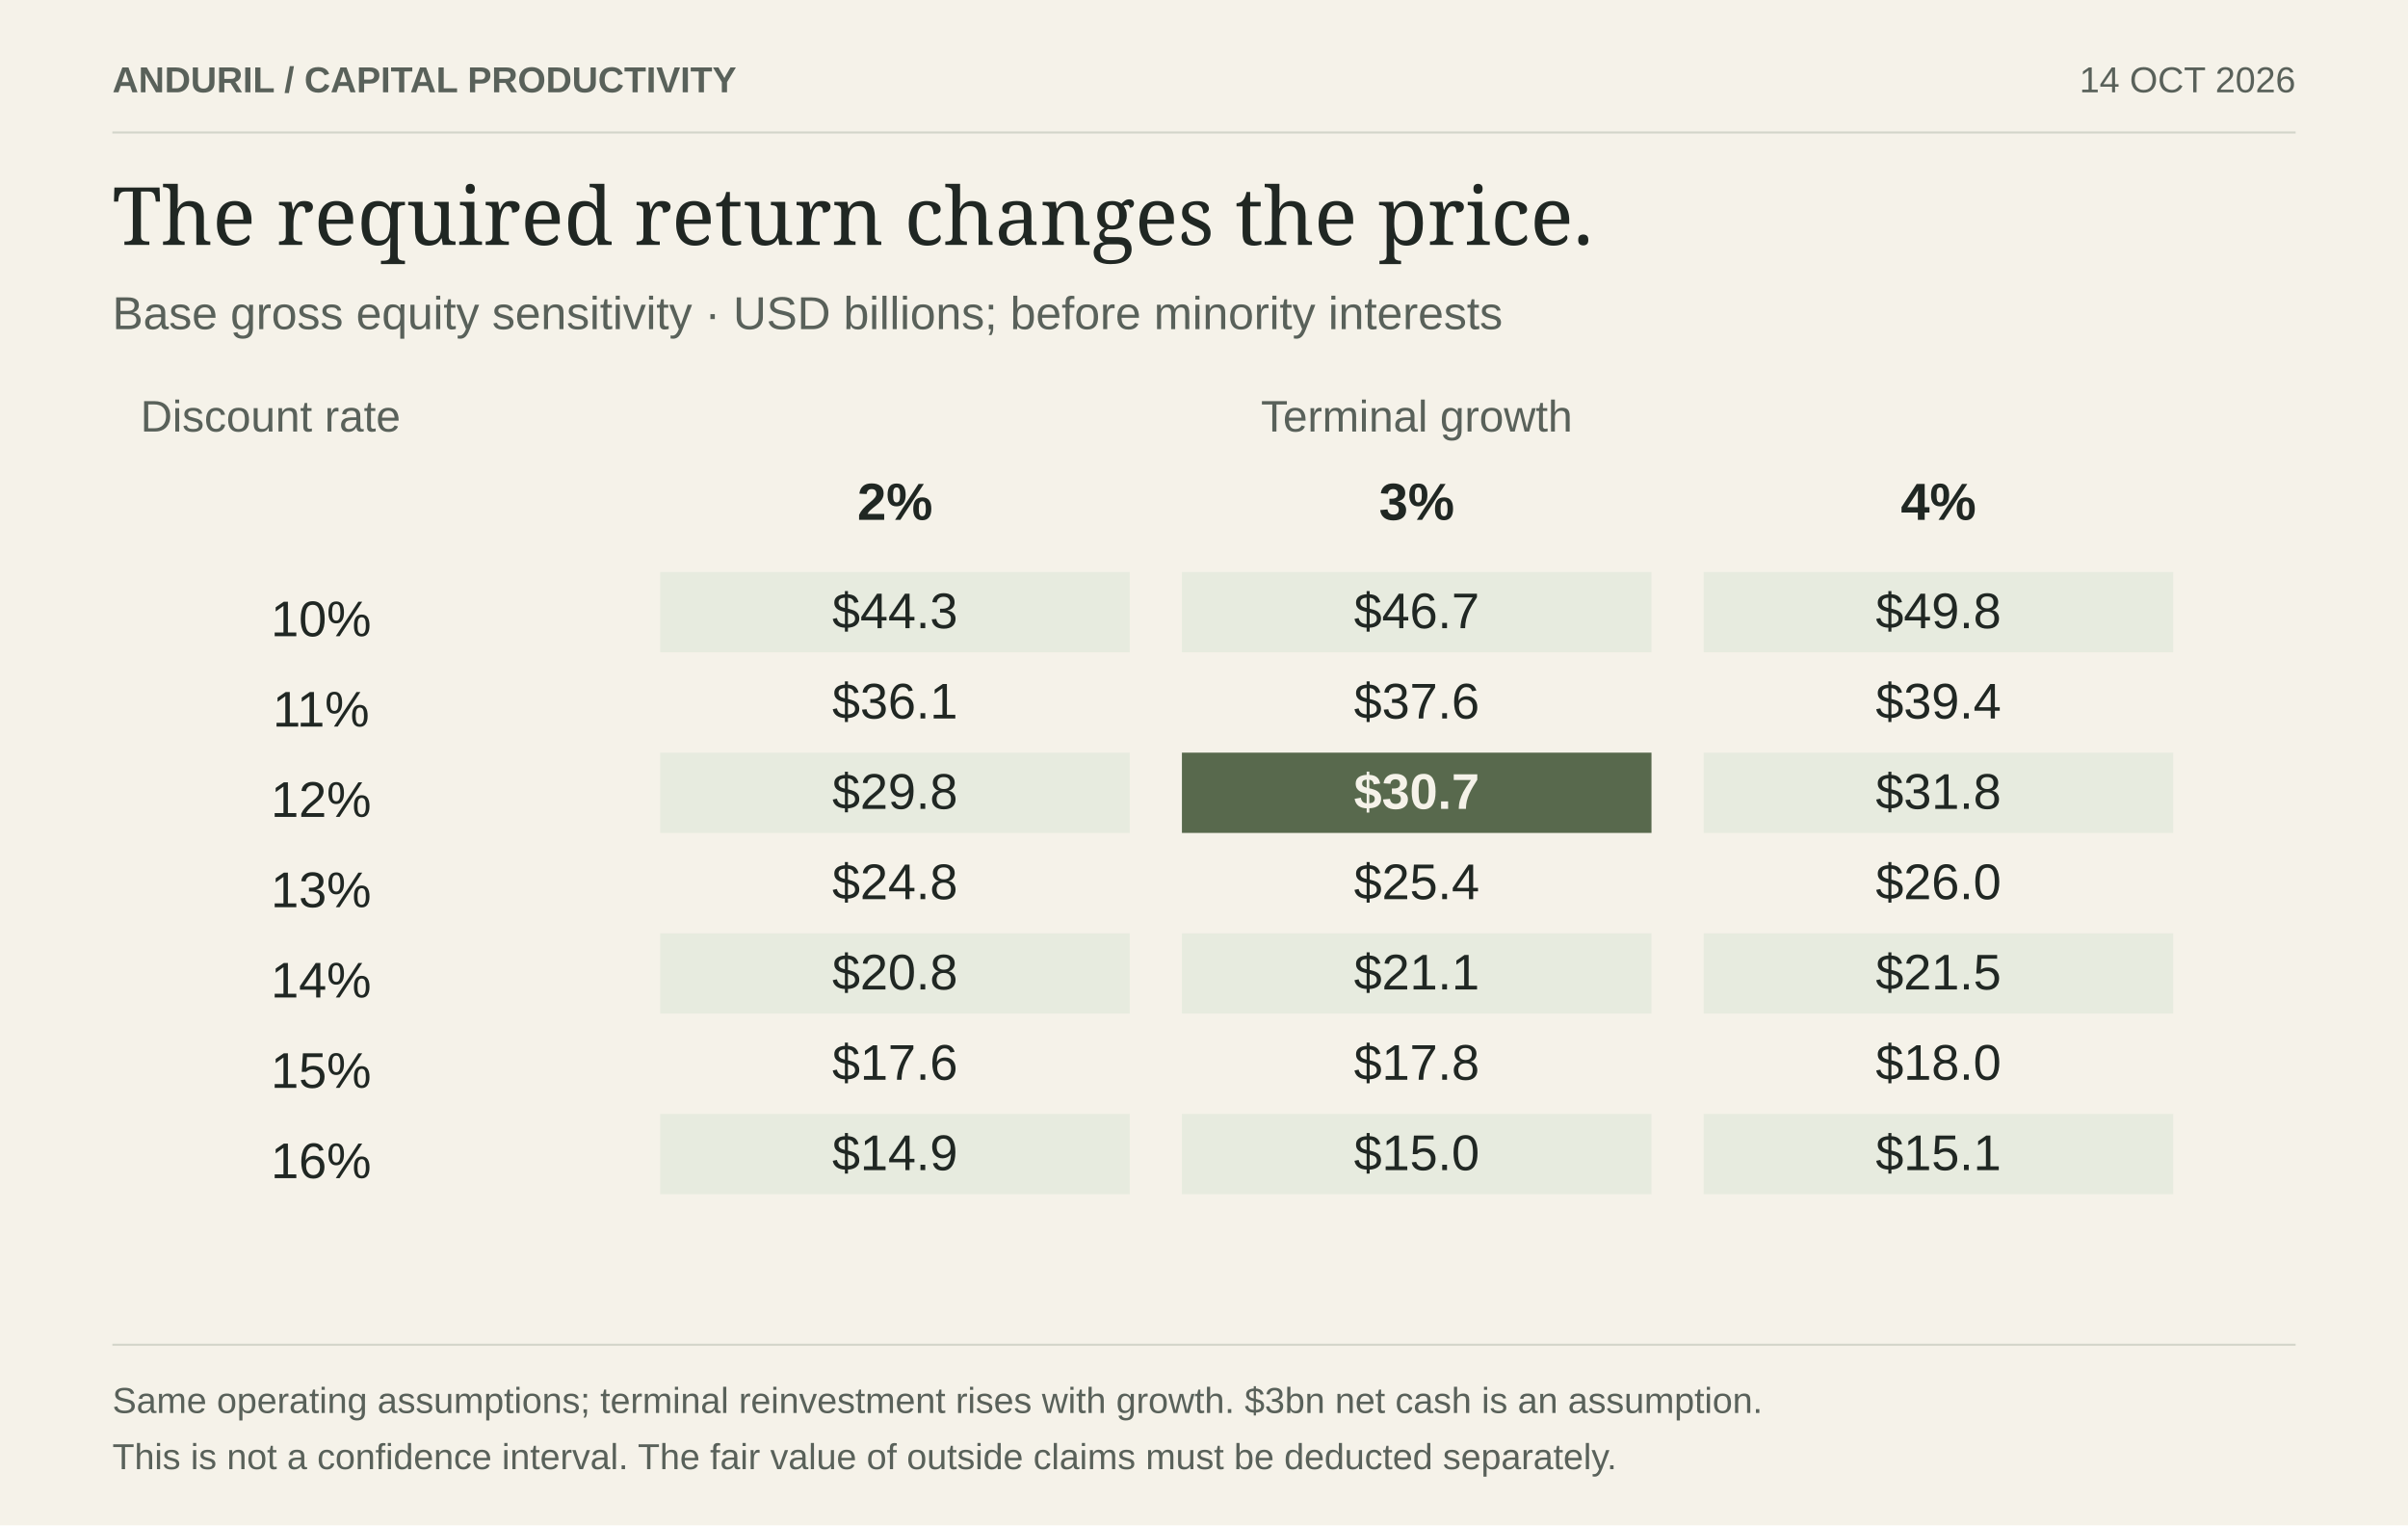
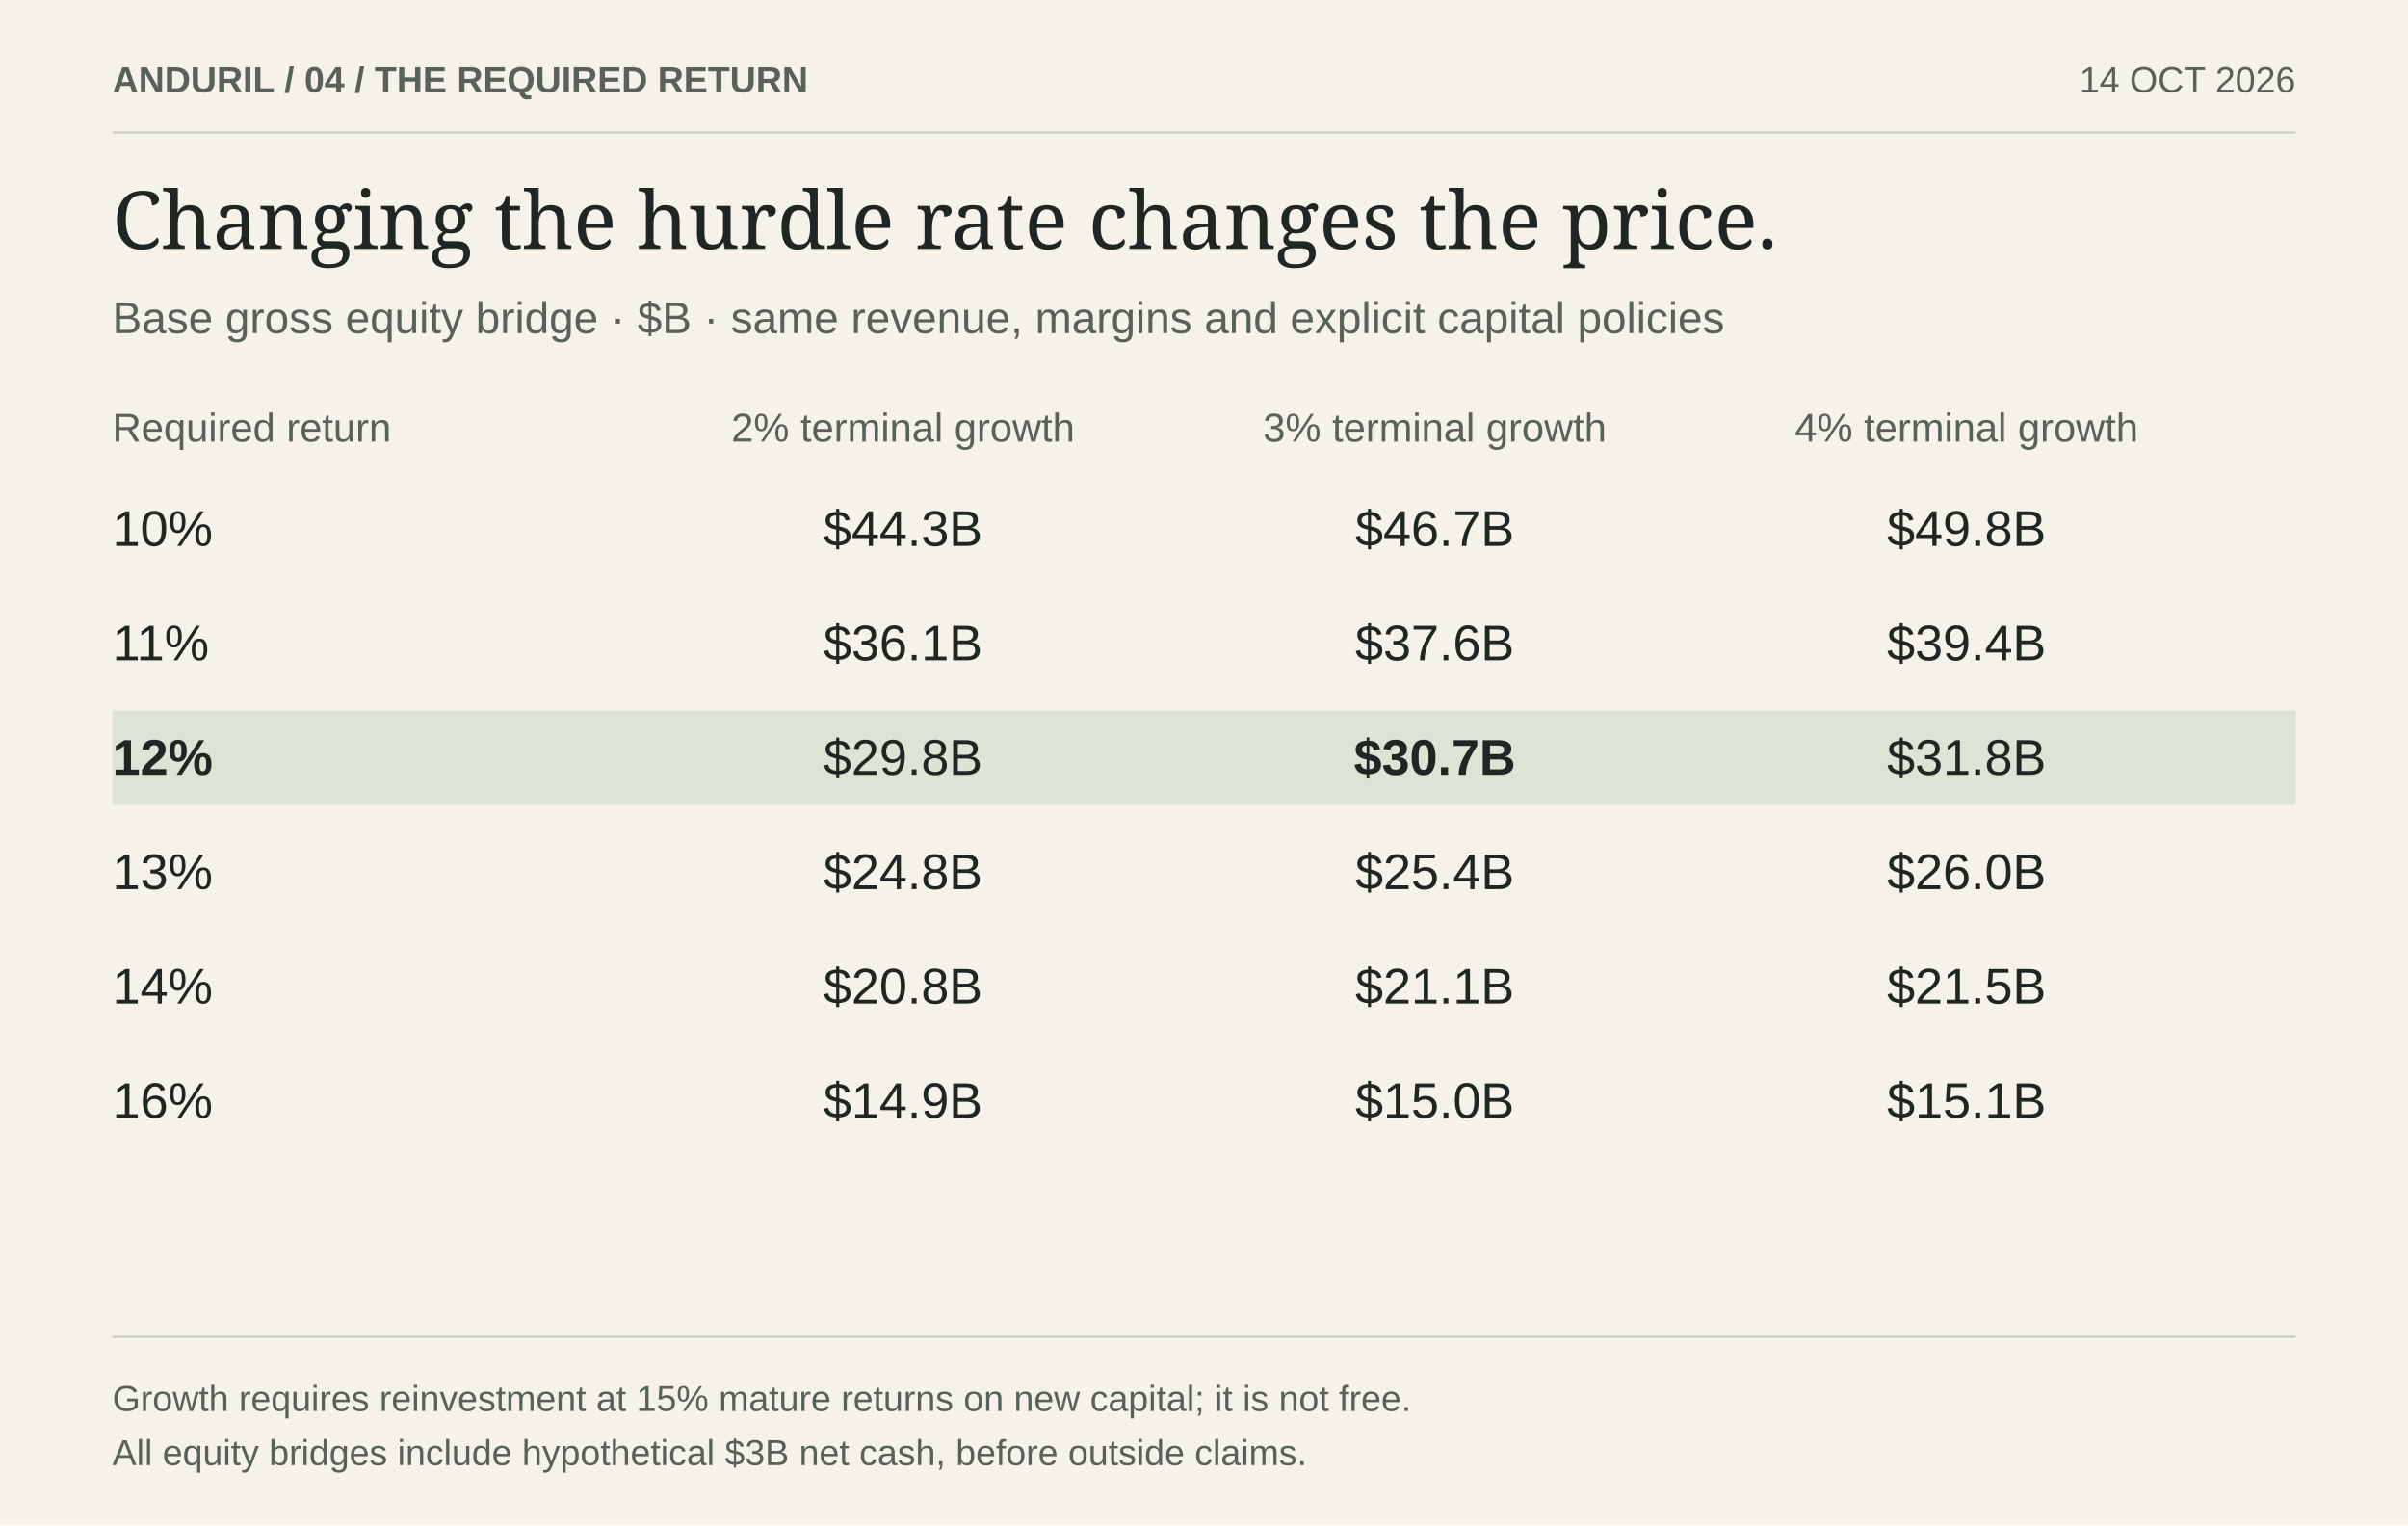
<svg xmlns="http://www.w3.org/2000/svg" width="1200" height="760" viewBox="0 0 1200 760" role="img" aria-labelledby="title desc">
-   <rect x="0" y="0" width="1200" height="760" rx="0" fill="#f5f2e9" stroke="none" />
-   <text x="56" y="46" font-size="18" fill="#59615a" text-anchor="start" font-weight="700" font-family="Arial,sans-serif">ANDURIL / CAPITAL PRODUCTIVITY</text>
-   <text x="1144" y="46" font-size="18" fill="#59615a" text-anchor="end" font-weight="400" font-family="Arial,sans-serif">14 OCT 2026</text>
-   <line x1="56" y1="66" x2="1144" y2="66" stroke="#d3d5ca" stroke-width="1" />
-   <text x="56" y="122" font-size="40" fill="#202723" text-anchor="start" font-weight="400" font-family="Georgia,serif">The required return changes the price.</text>
-   <text x="56" y="164" font-size="23" fill="#59615a" text-anchor="start" font-weight="400" font-family="Arial,sans-serif">Base gross equity sensitivity · USD billions; before minority interests</text>
-   <text x="70" y="215" font-size="22" fill="#59615a" text-anchor="start" font-weight="400" font-family="Arial,sans-serif">Discount rate</text>
-   <text x="706" y="215" font-size="22" fill="#59615a" text-anchor="middle" font-weight="400" font-family="Arial,sans-serif">Terminal growth</text>
-   <text x="446" y="259" font-size="26" fill="#202723" text-anchor="middle" font-weight="700" font-family="Arial,sans-serif">2%</text>
-   <text x="706" y="259" font-size="26" fill="#202723" text-anchor="middle" font-weight="700" font-family="Arial,sans-serif">3%</text>
-   <text x="966" y="259" font-size="26" fill="#202723" text-anchor="middle" font-weight="700" font-family="Arial,sans-serif">4%</text>
-   <text x="160" y="317" font-size="25" fill="#202723" text-anchor="middle" font-weight="400" font-family="Arial,sans-serif">10%</text>
-   <rect x="329" y="285" width="234" height="40" rx="0" fill="#e7ebdf" stroke="none" />
-   <text x="446" y="313" font-size="25" fill="#202723" text-anchor="middle" font-weight="400" font-family="Arial,sans-serif">$44.3</text>
-   <rect x="589" y="285" width="234" height="40" rx="0" fill="#e7ebdf" stroke="none" />
-   <text x="706" y="313" font-size="25" fill="#202723" text-anchor="middle" font-weight="400" font-family="Arial,sans-serif">$46.7</text>
-   <rect x="849" y="285" width="234" height="40" rx="0" fill="#e7ebdf" stroke="none" />
-   <text x="966" y="313" font-size="25" fill="#202723" text-anchor="middle" font-weight="400" font-family="Arial,sans-serif">$49.8</text>
-   <text x="160" y="362" font-size="25" fill="#202723" text-anchor="middle" font-weight="400" font-family="Arial,sans-serif">11%</text>
-   <rect x="329" y="330" width="234" height="40" rx="0" fill="#f5f2e9" stroke="none" />
-   <text x="446" y="358" font-size="25" fill="#202723" text-anchor="middle" font-weight="400" font-family="Arial,sans-serif">$36.1</text>
-   <rect x="589" y="330" width="234" height="40" rx="0" fill="#f5f2e9" stroke="none" />
-   <text x="706" y="358" font-size="25" fill="#202723" text-anchor="middle" font-weight="400" font-family="Arial,sans-serif">$37.6</text>
-   <rect x="849" y="330" width="234" height="40" rx="0" fill="#f5f2e9" stroke="none" />
-   <text x="966" y="358" font-size="25" fill="#202723" text-anchor="middle" font-weight="400" font-family="Arial,sans-serif">$39.4</text>
-   <text x="160" y="407" font-size="25" fill="#202723" text-anchor="middle" font-weight="400" font-family="Arial,sans-serif">12%</text>
-   <rect x="329" y="375" width="234" height="40" rx="0" fill="#e7ebdf" stroke="none" />
-   <text x="446" y="403" font-size="25" fill="#202723" text-anchor="middle" font-weight="400" font-family="Arial,sans-serif">$29.8</text>
-   <rect x="589" y="375" width="234" height="40" rx="0" fill="#58694d" stroke="none" />
-   <text x="706" y="403" font-size="25" fill="#f5f2e9" text-anchor="middle" font-weight="700" font-family="Arial,sans-serif">$30.7</text>
-   <rect x="849" y="375" width="234" height="40" rx="0" fill="#e7ebdf" stroke="none" />
-   <text x="966" y="403" font-size="25" fill="#202723" text-anchor="middle" font-weight="400" font-family="Arial,sans-serif">$31.8</text>
-   <text x="160" y="452" font-size="25" fill="#202723" text-anchor="middle" font-weight="400" font-family="Arial,sans-serif">13%</text>
-   <rect x="329" y="420" width="234" height="40" rx="0" fill="#f5f2e9" stroke="none" />
-   <text x="446" y="448" font-size="25" fill="#202723" text-anchor="middle" font-weight="400" font-family="Arial,sans-serif">$24.8</text>
-   <rect x="589" y="420" width="234" height="40" rx="0" fill="#f5f2e9" stroke="none" />
-   <text x="706" y="448" font-size="25" fill="#202723" text-anchor="middle" font-weight="400" font-family="Arial,sans-serif">$25.4</text>
-   <rect x="849" y="420" width="234" height="40" rx="0" fill="#f5f2e9" stroke="none" />
-   <text x="966" y="448" font-size="25" fill="#202723" text-anchor="middle" font-weight="400" font-family="Arial,sans-serif">$26.0</text>
-   <text x="160" y="497" font-size="25" fill="#202723" text-anchor="middle" font-weight="400" font-family="Arial,sans-serif">14%</text>
-   <rect x="329" y="465" width="234" height="40" rx="0" fill="#e7ebdf" stroke="none" />
-   <text x="446" y="493" font-size="25" fill="#202723" text-anchor="middle" font-weight="400" font-family="Arial,sans-serif">$20.8</text>
-   <rect x="589" y="465" width="234" height="40" rx="0" fill="#e7ebdf" stroke="none" />
-   <text x="706" y="493" font-size="25" fill="#202723" text-anchor="middle" font-weight="400" font-family="Arial,sans-serif">$21.1</text>
-   <rect x="849" y="465" width="234" height="40" rx="0" fill="#e7ebdf" stroke="none" />
-   <text x="966" y="493" font-size="25" fill="#202723" text-anchor="middle" font-weight="400" font-family="Arial,sans-serif">$21.5</text>
-   <text x="160" y="542" font-size="25" fill="#202723" text-anchor="middle" font-weight="400" font-family="Arial,sans-serif">15%</text>
-   <rect x="329" y="510" width="234" height="40" rx="0" fill="#f5f2e9" stroke="none" />
-   <text x="446" y="538" font-size="25" fill="#202723" text-anchor="middle" font-weight="400" font-family="Arial,sans-serif">$17.6</text>
-   <rect x="589" y="510" width="234" height="40" rx="0" fill="#f5f2e9" stroke="none" />
-   <text x="706" y="538" font-size="25" fill="#202723" text-anchor="middle" font-weight="400" font-family="Arial,sans-serif">$17.8</text>
-   <rect x="849" y="510" width="234" height="40" rx="0" fill="#f5f2e9" stroke="none" />
-   <text x="966" y="538" font-size="25" fill="#202723" text-anchor="middle" font-weight="400" font-family="Arial,sans-serif">$18.0</text>
-   <text x="160" y="587" font-size="25" fill="#202723" text-anchor="middle" font-weight="400" font-family="Arial,sans-serif">16%</text>
-   <rect x="329" y="555" width="234" height="40" rx="0" fill="#e7ebdf" stroke="none" />
-   <text x="446" y="583" font-size="25" fill="#202723" text-anchor="middle" font-weight="400" font-family="Arial,sans-serif">$14.9</text>
-   <rect x="589" y="555" width="234" height="40" rx="0" fill="#e7ebdf" stroke="none" />
-   <text x="706" y="583" font-size="25" fill="#202723" text-anchor="middle" font-weight="400" font-family="Arial,sans-serif">$15.0</text>
-   <rect x="849" y="555" width="234" height="40" rx="0" fill="#e7ebdf" stroke="none" />
-   <text x="966" y="583" font-size="25" fill="#202723" text-anchor="middle" font-weight="400" font-family="Arial,sans-serif">$15.1</text>
-   <line x1="56" y1="670" x2="1144" y2="670" stroke="#d3d5ca" stroke-width="1" />
-   <text x="56" y="704" font-size="18" fill="#59615a" text-anchor="start" font-weight="400" font-family="Arial,sans-serif">Same operating assumptions; terminal reinvestment rises with growth. $3bn net cash is an assumption.</text>
-   <text x="56" y="732" font-size="18" fill="#59615a" text-anchor="start" font-weight="400" font-family="Arial,sans-serif">This is not a confidence interval. The fair value of outside claims must be deducted separately.</text>
+   <rect x="0.00" y="0.00" width="1200.00" height="760.00" fill="#f5f2e9" />
+   <text x="56.00" y="46.00" font-family="Arial,sans-serif" font-size="18" fill="#59615a" text-anchor="start" font-weight="700">ANDURIL / 04 / THE REQUIRED RETURN</text>
+   <text x="1144.00" y="46.00" font-family="Arial,sans-serif" font-size="18" fill="#59615a" text-anchor="end" font-weight="400">14 OCT 2026</text>
+   <line x1="56.00" y1="66.00" x2="1144.00" y2="66.00" stroke="#c7ccbf" stroke-width="1" />
+   <text x="56.00" y="124.00" font-family="Georgia,serif" font-size="40" fill="#202723" text-anchor="start" font-weight="400">Changing the hurdle rate changes the price.</text>
+   <text x="56.00" y="166.00" font-family="Arial,sans-serif" font-size="22" fill="#59615a" text-anchor="start" font-weight="400">Base gross equity bridge · $B · same revenue, margins and explicit capital policies</text>
+   <text x="56.00" y="220.00" font-family="Arial,sans-serif" font-size="20" fill="#59615a" text-anchor="start" font-weight="400">Required return</text>
+   <text x="450.00" y="220.00" font-family="Arial,sans-serif" font-size="20" fill="#59615a" text-anchor="middle" font-weight="400">2% terminal growth</text>
+   <text x="715.00" y="220.00" font-family="Arial,sans-serif" font-size="20" fill="#59615a" text-anchor="middle" font-weight="400">3% terminal growth</text>
+   <text x="980.00" y="220.00" font-family="Arial,sans-serif" font-size="20" fill="#59615a" text-anchor="middle" font-weight="400">4% terminal growth</text>
+   <text x="56.00" y="272.00" font-family="Arial,sans-serif" font-size="25" fill="#202723" text-anchor="start" font-weight="400">10%</text>
+   <text x="450.00" y="272.00" font-family="Arial,sans-serif" font-size="25" fill="#202723" text-anchor="middle" font-weight="400">$44.3B</text>
+   <text x="715.00" y="272.00" font-family="Arial,sans-serif" font-size="25" fill="#202723" text-anchor="middle" font-weight="400">$46.7B</text>
+   <text x="980.00" y="272.00" font-family="Arial,sans-serif" font-size="25" fill="#202723" text-anchor="middle" font-weight="400">$49.8B</text>
+   <text x="56.00" y="329.00" font-family="Arial,sans-serif" font-size="25" fill="#202723" text-anchor="start" font-weight="400">11%</text>
+   <text x="450.00" y="329.00" font-family="Arial,sans-serif" font-size="25" fill="#202723" text-anchor="middle" font-weight="400">$36.1B</text>
+   <text x="715.00" y="329.00" font-family="Arial,sans-serif" font-size="25" fill="#202723" text-anchor="middle" font-weight="400">$37.6B</text>
+   <text x="980.00" y="329.00" font-family="Arial,sans-serif" font-size="25" fill="#202723" text-anchor="middle" font-weight="400">$39.4B</text>
+   <rect x="56.00" y="354.00" width="1088.00" height="47.00" fill="#dde3d5" />
+   <text x="56.00" y="386.00" font-family="Arial,sans-serif" font-size="25" fill="#202723" text-anchor="start" font-weight="700">12%</text>
+   <text x="450.00" y="386.00" font-family="Arial,sans-serif" font-size="25" fill="#202723" text-anchor="middle" font-weight="400">$29.8B</text>
+   <text x="715.00" y="386.00" font-family="Arial,sans-serif" font-size="25" fill="#202723" text-anchor="middle" font-weight="700">$30.7B</text>
+   <text x="980.00" y="386.00" font-family="Arial,sans-serif" font-size="25" fill="#202723" text-anchor="middle" font-weight="400">$31.8B</text>
+   <text x="56.00" y="443.00" font-family="Arial,sans-serif" font-size="25" fill="#202723" text-anchor="start" font-weight="400">13%</text>
+   <text x="450.00" y="443.00" font-family="Arial,sans-serif" font-size="25" fill="#202723" text-anchor="middle" font-weight="400">$24.8B</text>
+   <text x="715.00" y="443.00" font-family="Arial,sans-serif" font-size="25" fill="#202723" text-anchor="middle" font-weight="400">$25.4B</text>
+   <text x="980.00" y="443.00" font-family="Arial,sans-serif" font-size="25" fill="#202723" text-anchor="middle" font-weight="400">$26.0B</text>
+   <text x="56.00" y="500.00" font-family="Arial,sans-serif" font-size="25" fill="#202723" text-anchor="start" font-weight="400">14%</text>
+   <text x="450.00" y="500.00" font-family="Arial,sans-serif" font-size="25" fill="#202723" text-anchor="middle" font-weight="400">$20.8B</text>
+   <text x="715.00" y="500.00" font-family="Arial,sans-serif" font-size="25" fill="#202723" text-anchor="middle" font-weight="400">$21.1B</text>
+   <text x="980.00" y="500.00" font-family="Arial,sans-serif" font-size="25" fill="#202723" text-anchor="middle" font-weight="400">$21.5B</text>
+   <text x="56.00" y="557.00" font-family="Arial,sans-serif" font-size="25" fill="#202723" text-anchor="start" font-weight="400">16%</text>
+   <text x="450.00" y="557.00" font-family="Arial,sans-serif" font-size="25" fill="#202723" text-anchor="middle" font-weight="400">$14.9B</text>
+   <text x="715.00" y="557.00" font-family="Arial,sans-serif" font-size="25" fill="#202723" text-anchor="middle" font-weight="400">$15.0B</text>
+   <text x="980.00" y="557.00" font-family="Arial,sans-serif" font-size="25" fill="#202723" text-anchor="middle" font-weight="400">$15.1B</text>
+   <line x1="56.00" y1="666.00" x2="1144.00" y2="666.00" stroke="#c7ccbf" stroke-width="1" />
+   <text x="56.00" y="703.00" font-family="Arial,sans-serif" font-size="18" fill="#59615a" text-anchor="start" font-weight="400">Growth requires reinvestment at 15% mature returns on new capital; it is not free.</text>
+   <text x="56.00" y="730.00" font-family="Arial,sans-serif" font-size="18" fill="#59615a" text-anchor="start" font-weight="400">All equity bridges include hypothetical $3B net cash, before outside claims.</text>
</svg>
